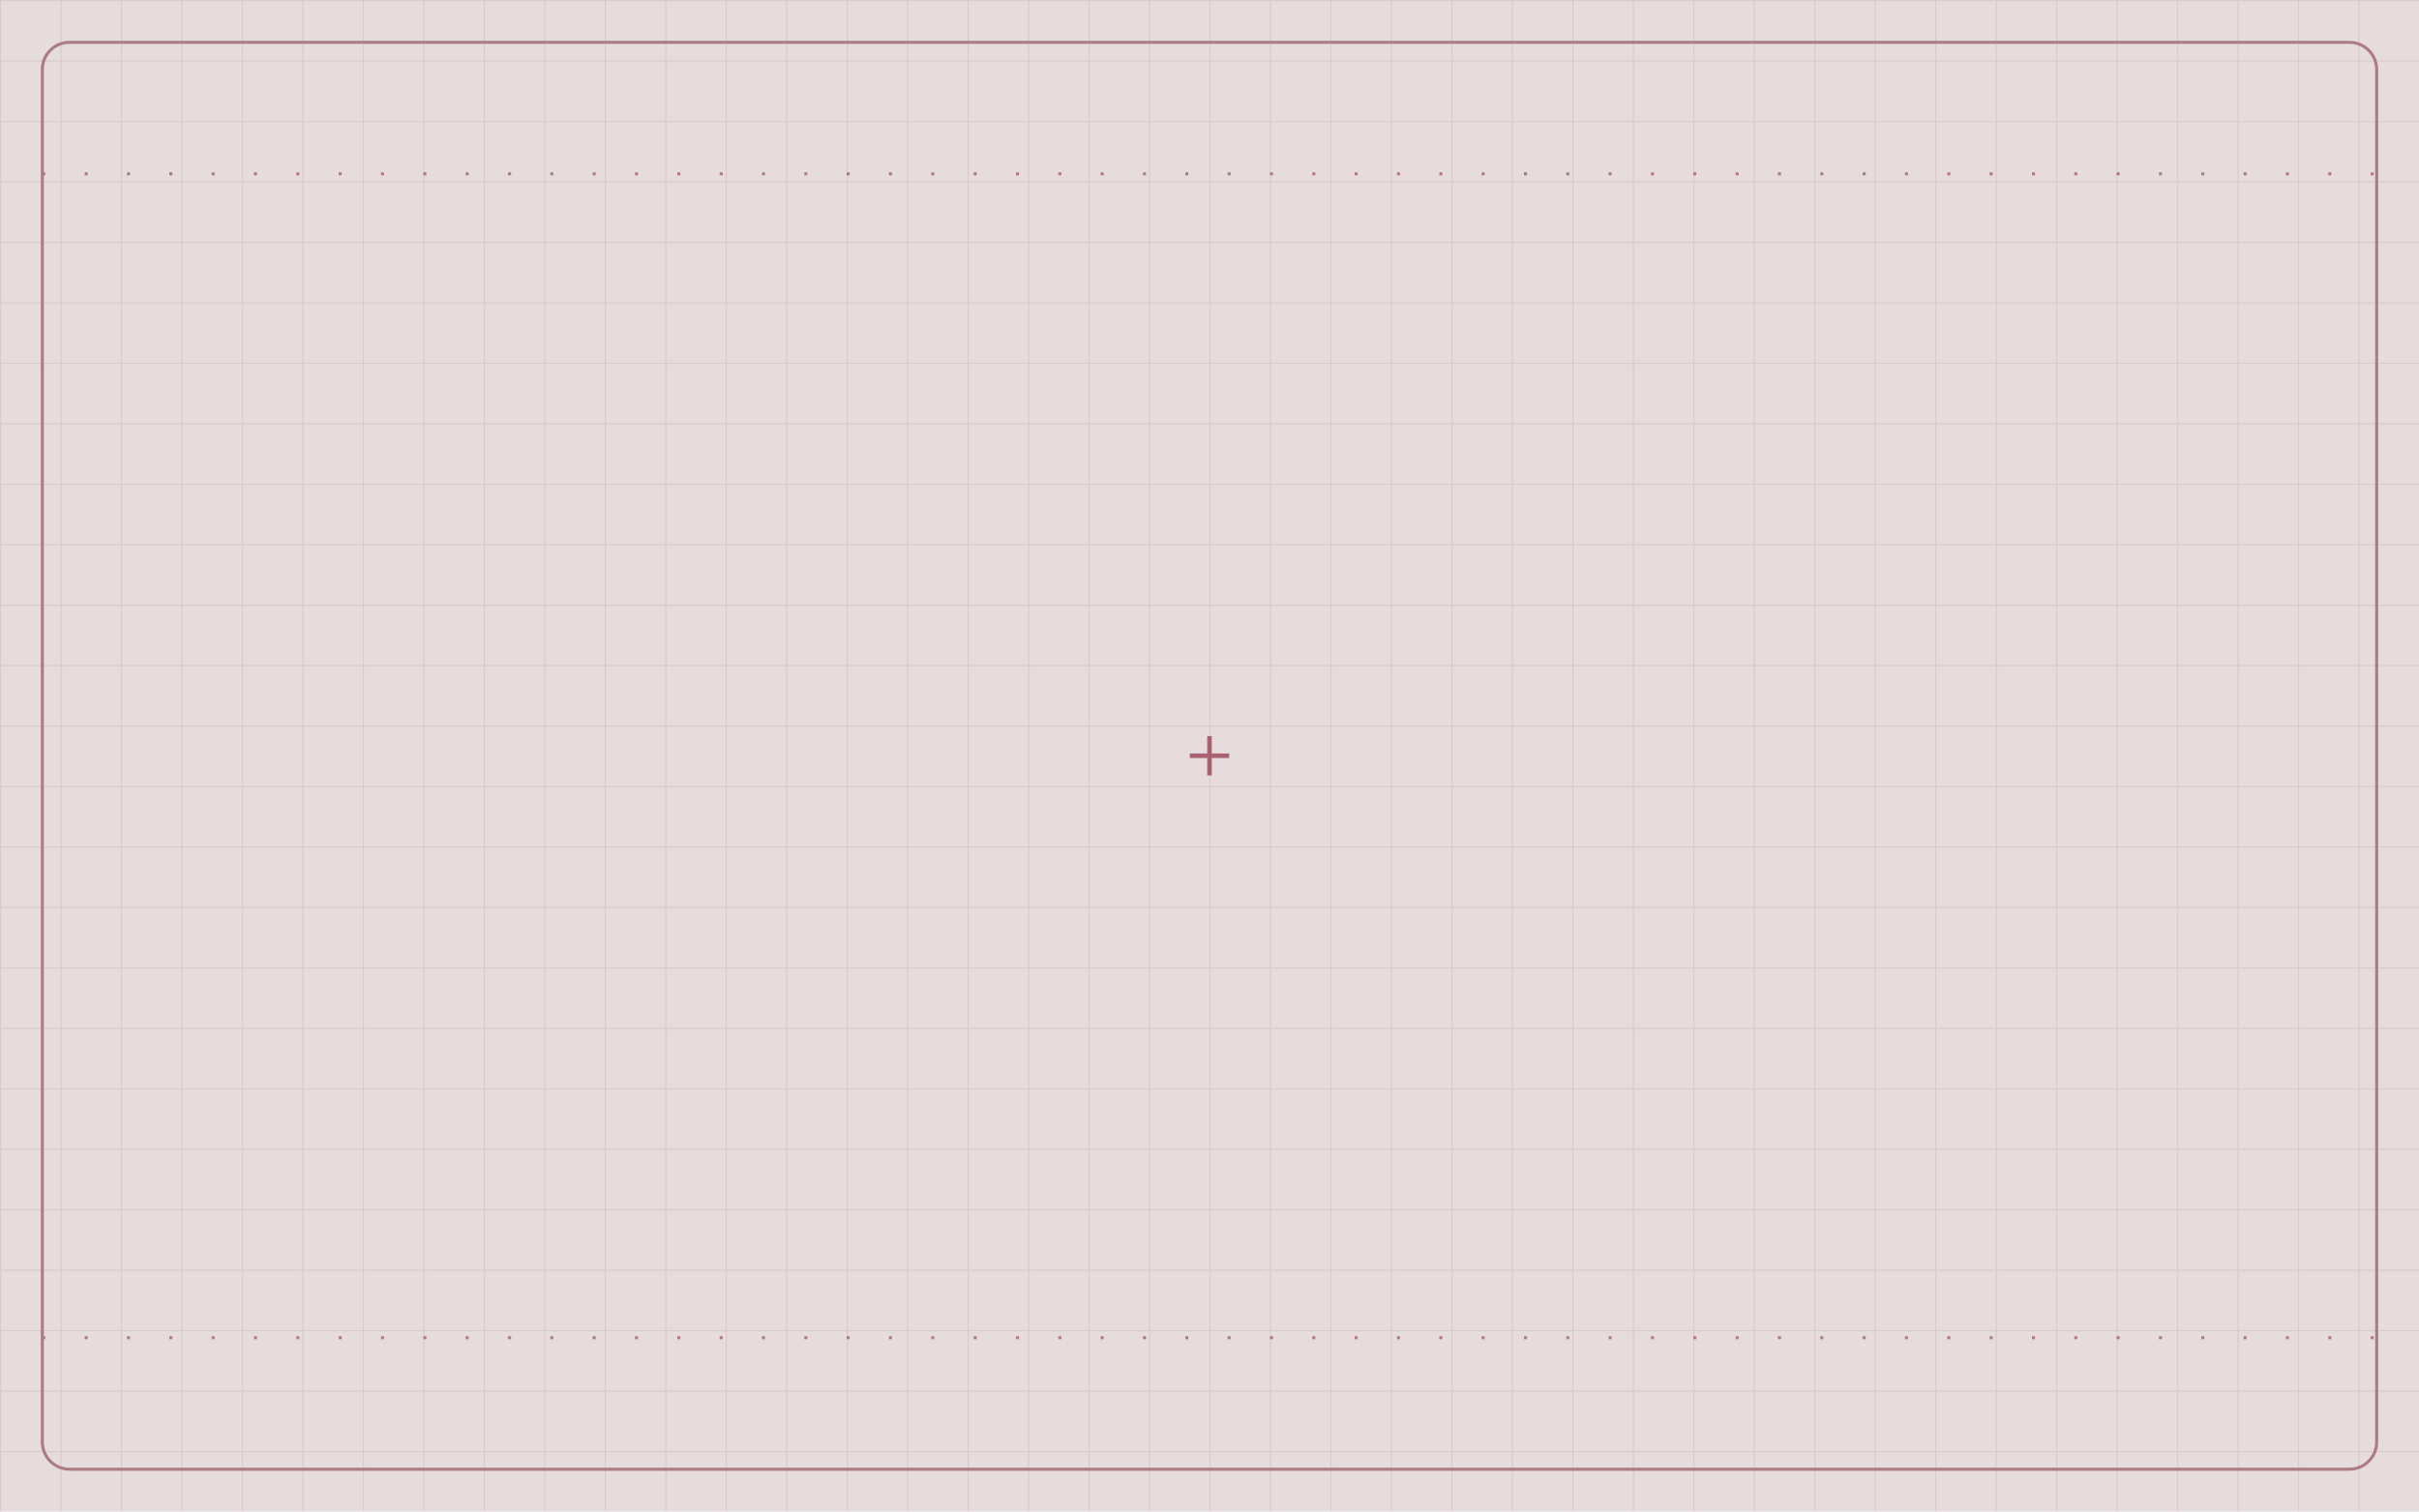
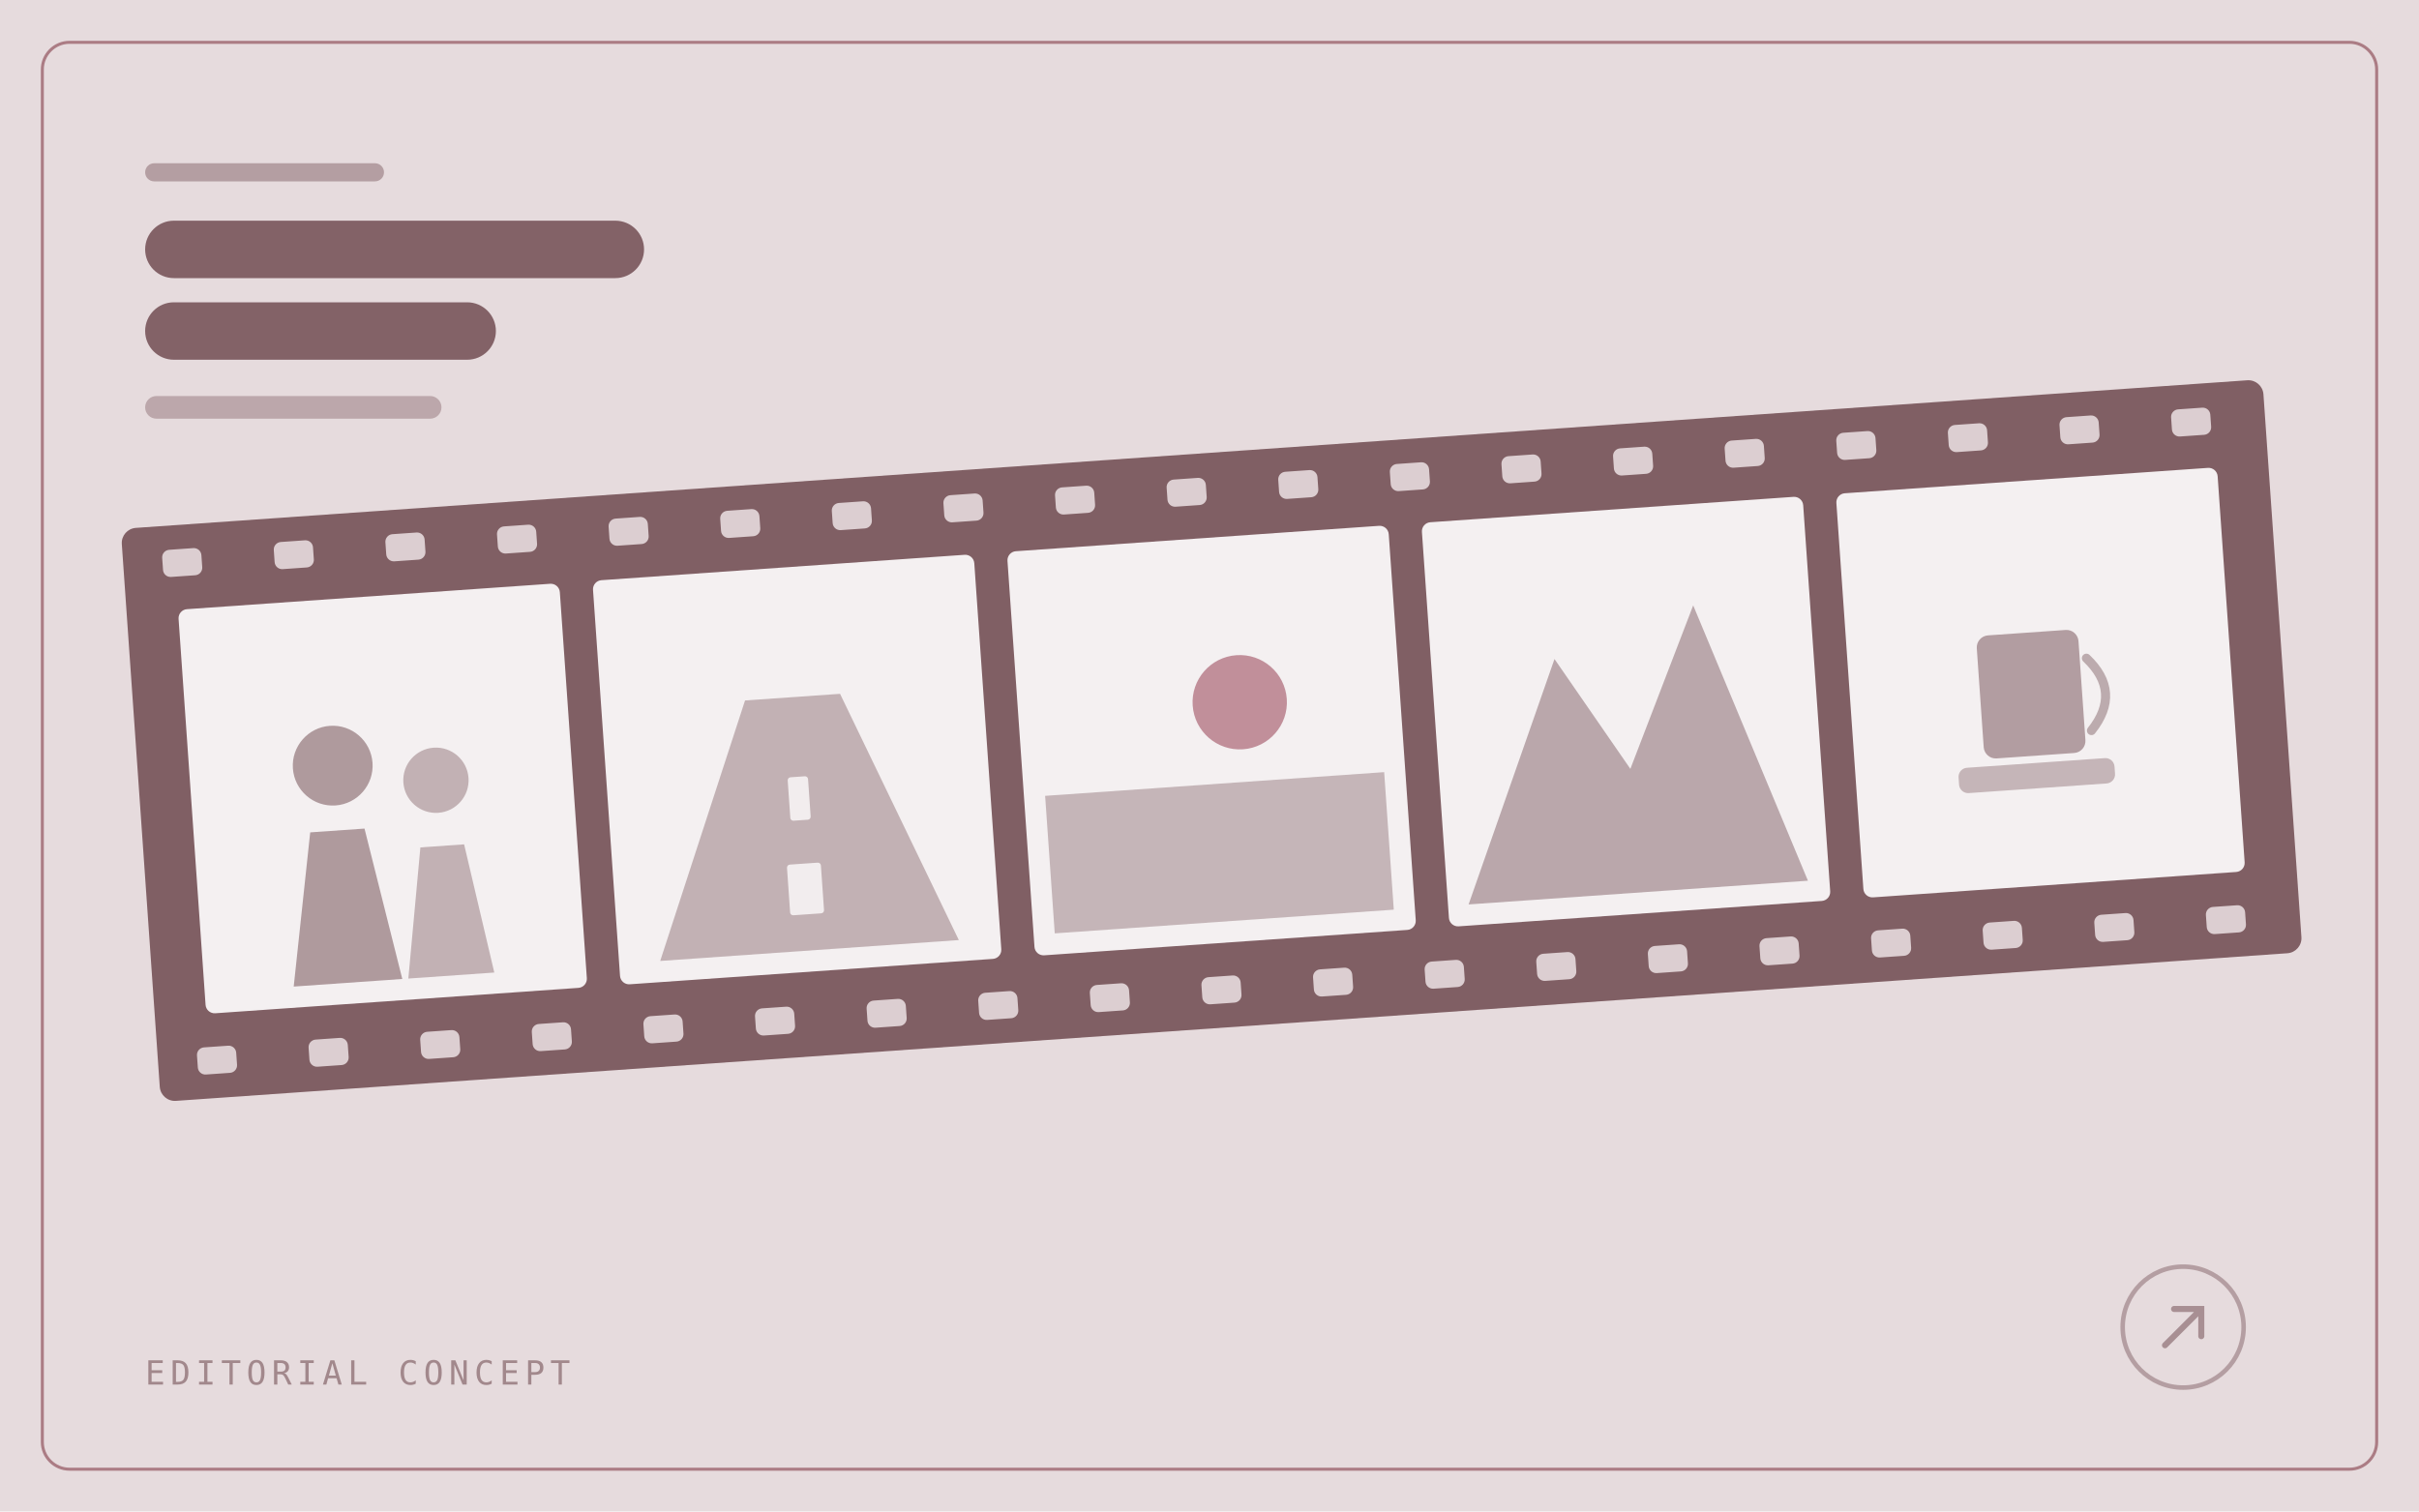
- <svg xmlns="http://www.w3.org/2000/svg" width="1600" height="1000" viewBox="0 0 1600 1000" role="presentation">
-   <defs>
-     <pattern id="ledger" width="40" height="40" patternUnits="userSpaceOnUse">
-       <path d="M40 0H0v40" fill="none" stroke="hsl(350 18% 34%)" stroke-opacity="0.11" stroke-width="1.5" />
-     </pattern>
-   </defs>
+ <svg xmlns="http://www.w3.org/2000/svg" width="1600" height="1000" viewBox="0 0 1600 1000" role="img" data-cover-art="film-strip">
  <rect width="1600" height="1000" fill="hsl(350 18% 88%)" />
-   <rect width="1600" height="1000" fill="url(#ledger)" />
+   <rect x="96" y="108" width="158" height="12" rx="6.0" fill="hsl(350 22% 34%)" fill-opacity="0.4" />
+   <rect x="96" y="146" width="330" height="38" rx="19.0" fill="hsl(350 22% 34%)" fill-opacity="0.8" />
+   <rect x="96" y="200" width="232" height="38" rx="19.0" fill="hsl(350 22% 34%)" fill-opacity="0.8" />
+   <rect x="96" y="262" width="196" height="15" rx="7.5" fill="hsl(350 22% 34%)" fill-opacity="0.34" />
+   <g transform="rotate(-4 800 470)">
+     <rect x="90" y="300" width="1420" height="380" rx="10" fill="hsl(350 22% 34%)" fill-opacity="0.82" />
+     <rect x="116" y="316" width="26" height="18" rx="5" fill="hsl(350 18% 88%)" fill-opacity="0.9" />
+     <rect x="116" y="646" width="26" height="18" rx="5" fill="hsl(350 18% 88%)" fill-opacity="0.9" />
+     <rect x="190" y="316" width="26" height="18" rx="5" fill="hsl(350 18% 88%)" fill-opacity="0.9" />
+     <rect x="190" y="646" width="26" height="18" rx="5" fill="hsl(350 18% 88%)" fill-opacity="0.9" />
+     <rect x="264" y="316" width="26" height="18" rx="5" fill="hsl(350 18% 88%)" fill-opacity="0.9" />
+     <rect x="264" y="646" width="26" height="18" rx="5" fill="hsl(350 18% 88%)" fill-opacity="0.9" />
+     <rect x="338" y="316" width="26" height="18" rx="5" fill="hsl(350 18% 88%)" fill-opacity="0.9" />
+     <rect x="338" y="646" width="26" height="18" rx="5" fill="hsl(350 18% 88%)" fill-opacity="0.9" />
+     <rect x="412" y="316" width="26" height="18" rx="5" fill="hsl(350 18% 88%)" fill-opacity="0.9" />
+     <rect x="412" y="646" width="26" height="18" rx="5" fill="hsl(350 18% 88%)" fill-opacity="0.9" />
+     <rect x="486" y="316" width="26" height="18" rx="5" fill="hsl(350 18% 88%)" fill-opacity="0.9" />
+     <rect x="486" y="646" width="26" height="18" rx="5" fill="hsl(350 18% 88%)" fill-opacity="0.9" />
+     <rect x="560" y="316" width="26" height="18" rx="5" fill="hsl(350 18% 88%)" fill-opacity="0.9" />
+     <rect x="560" y="646" width="26" height="18" rx="5" fill="hsl(350 18% 88%)" fill-opacity="0.9" />
+     <rect x="634" y="316" width="26" height="18" rx="5" fill="hsl(350 18% 88%)" fill-opacity="0.9" />
+     <rect x="634" y="646" width="26" height="18" rx="5" fill="hsl(350 18% 88%)" fill-opacity="0.9" />
+     <rect x="708" y="316" width="26" height="18" rx="5" fill="hsl(350 18% 88%)" fill-opacity="0.9" />
+     <rect x="708" y="646" width="26" height="18" rx="5" fill="hsl(350 18% 88%)" fill-opacity="0.9" />
+     <rect x="782" y="316" width="26" height="18" rx="5" fill="hsl(350 18% 88%)" fill-opacity="0.9" />
+     <rect x="782" y="646" width="26" height="18" rx="5" fill="hsl(350 18% 88%)" fill-opacity="0.9" />
+     <rect x="856" y="316" width="26" height="18" rx="5" fill="hsl(350 18% 88%)" fill-opacity="0.9" />
+     <rect x="856" y="646" width="26" height="18" rx="5" fill="hsl(350 18% 88%)" fill-opacity="0.9" />
+     <rect x="930" y="316" width="26" height="18" rx="5" fill="hsl(350 18% 88%)" fill-opacity="0.9" />
+     <rect x="930" y="646" width="26" height="18" rx="5" fill="hsl(350 18% 88%)" fill-opacity="0.9" />
+     <rect x="1004" y="316" width="26" height="18" rx="5" fill="hsl(350 18% 88%)" fill-opacity="0.9" />
+     <rect x="1004" y="646" width="26" height="18" rx="5" fill="hsl(350 18% 88%)" fill-opacity="0.9" />
+     <rect x="1078" y="316" width="26" height="18" rx="5" fill="hsl(350 18% 88%)" fill-opacity="0.9" />
+     <rect x="1078" y="646" width="26" height="18" rx="5" fill="hsl(350 18% 88%)" fill-opacity="0.9" />
+     <rect x="1152" y="316" width="26" height="18" rx="5" fill="hsl(350 18% 88%)" fill-opacity="0.9" />
+     <rect x="1152" y="646" width="26" height="18" rx="5" fill="hsl(350 18% 88%)" fill-opacity="0.9" />
+     <rect x="1226" y="316" width="26" height="18" rx="5" fill="hsl(350 18% 88%)" fill-opacity="0.9" />
+     <rect x="1226" y="646" width="26" height="18" rx="5" fill="hsl(350 18% 88%)" fill-opacity="0.9" />
+     <rect x="1300" y="316" width="26" height="18" rx="5" fill="hsl(350 18% 88%)" fill-opacity="0.9" />
+     <rect x="1300" y="646" width="26" height="18" rx="5" fill="hsl(350 18% 88%)" fill-opacity="0.9" />
+     <rect x="1374" y="316" width="26" height="18" rx="5" fill="hsl(350 18% 88%)" fill-opacity="0.9" />
+     <rect x="1374" y="646" width="26" height="18" rx="5" fill="hsl(350 18% 88%)" fill-opacity="0.9" />
+     <rect x="1448" y="316" width="26" height="18" rx="5" fill="hsl(350 18% 88%)" fill-opacity="0.9" />
+     <rect x="1448" y="646" width="26" height="18" rx="5" fill="hsl(350 18% 88%)" fill-opacity="0.9" />
+     <rect x="124" y="356" width="252.8" height="268" rx="6" fill="hsl(350 14% 95%)" />
+     <circle cx="218.928" cy="466" r="26.4" fill="hsl(350 22% 34%)" fill-opacity="0.5" />
+     <polygon points="183 610 201 509 237 509 255 610" fill="hsl(350 22% 34%)" fill-opacity="0.5" />
+     <circle cx="286.368" cy="480.4" r="21.6" fill="hsl(350 22% 34%)" fill-opacity="0.36" />
+     <polygon points="259 610 273 524 302 524 316 610" fill="hsl(350 22% 34%)" fill-opacity="0.36" />
+     <rect x="398.8" y="356" width="252.8" height="268" rx="6" fill="hsl(350 14% 95%)" />
+     <polygon points="494 442 557 442 624 610 426 610" fill="hsl(350 22% 34%)" fill-opacity="0.36" />
+     <rect x="518.456" y="494.8" width="13.488" height="28.8" rx="2" fill="hsl(350 12% 99%)" fill-opacity="0.8" />
+     <rect x="513.96" y="552.4" width="22.48" height="33.6" rx="2" fill="hsl(350 12% 99%)" fill-opacity="0.8" />
+     <rect x="673.6" y="356" width="252.8" height="268" rx="6" fill="hsl(350 14% 95%)" />
+     <rect x="687.6" y="518.8" width="224.8" height="91.2" rx="0" fill="hsl(350 22% 34%)" fill-opacity="0.34" />
+     <circle cx="820.327" cy="466" r="31.2" fill="#8e2f45" fill-opacity="0.5" />
+     <rect x="948.4" y="356" width="252.8" height="268" rx="6" fill="hsl(350 14% 95%)" />
+     <polygon points="962 610 1030 452 1075 528 1124 423 1187 610" fill="hsl(350 22% 34%)" fill-opacity="0.42" />
+     <rect x="1223.2" y="356" width="252.8" height="268" rx="6" fill="hsl(350 14% 95%)" />
+     <rect x="1309.136" y="456.4" width="67.44" height="81.6" rx="8" fill="hsl(350 22% 34%)" fill-opacity="0.48" />
+     <rect x="1291.152" y="542.8" width="103.408" height="16.8" rx="6" fill="hsl(350 22% 34%)" fill-opacity="0.34" />
+     <path d="M1381 476q22 24 0 48" fill="none" stroke="hsl(350 22% 34%)" stroke-width="6" stroke-opacity="0.4" stroke-linecap="round" />
+   </g>
+   <circle cx="1444" cy="878" r="40" fill="none" stroke="hsl(350 22% 34%)" stroke-opacity="0.4" stroke-width="3" />
+   <path d="M1432 890l24-24M1438 866h18v18" fill="none" stroke="hsl(350 22% 34%)" stroke-width="4" stroke-opacity="0.5" stroke-linecap="round" />
  <rect x="28" y="28" width="1544" height="944" fill="none" stroke="hsl(350 22% 58%)" stroke-width="2" rx="18" />
-   <line x1="28" y1="115" x2="1572" y2="115" stroke="hsl(350 22% 58%)" stroke-width="2" stroke-dasharray="2 26" />
-   <line x1="28" y1="885" x2="1572" y2="885" stroke="hsl(350 22% 58%)" stroke-width="2" stroke-dasharray="2 26" />
-   <path d="M787 500h26M800 487v26" stroke="#8e2f45" stroke-opacity="0.7" stroke-width="3" />
+   <text x="96" y="916" fill="hsl(350 22% 34%)" fill-opacity="0.55" font-family="ui-monospace, SFMono-Regular, Menlo, monospace" font-size="22" letter-spacing="3.5">EDITORIAL CONCEPT</text>
</svg>
